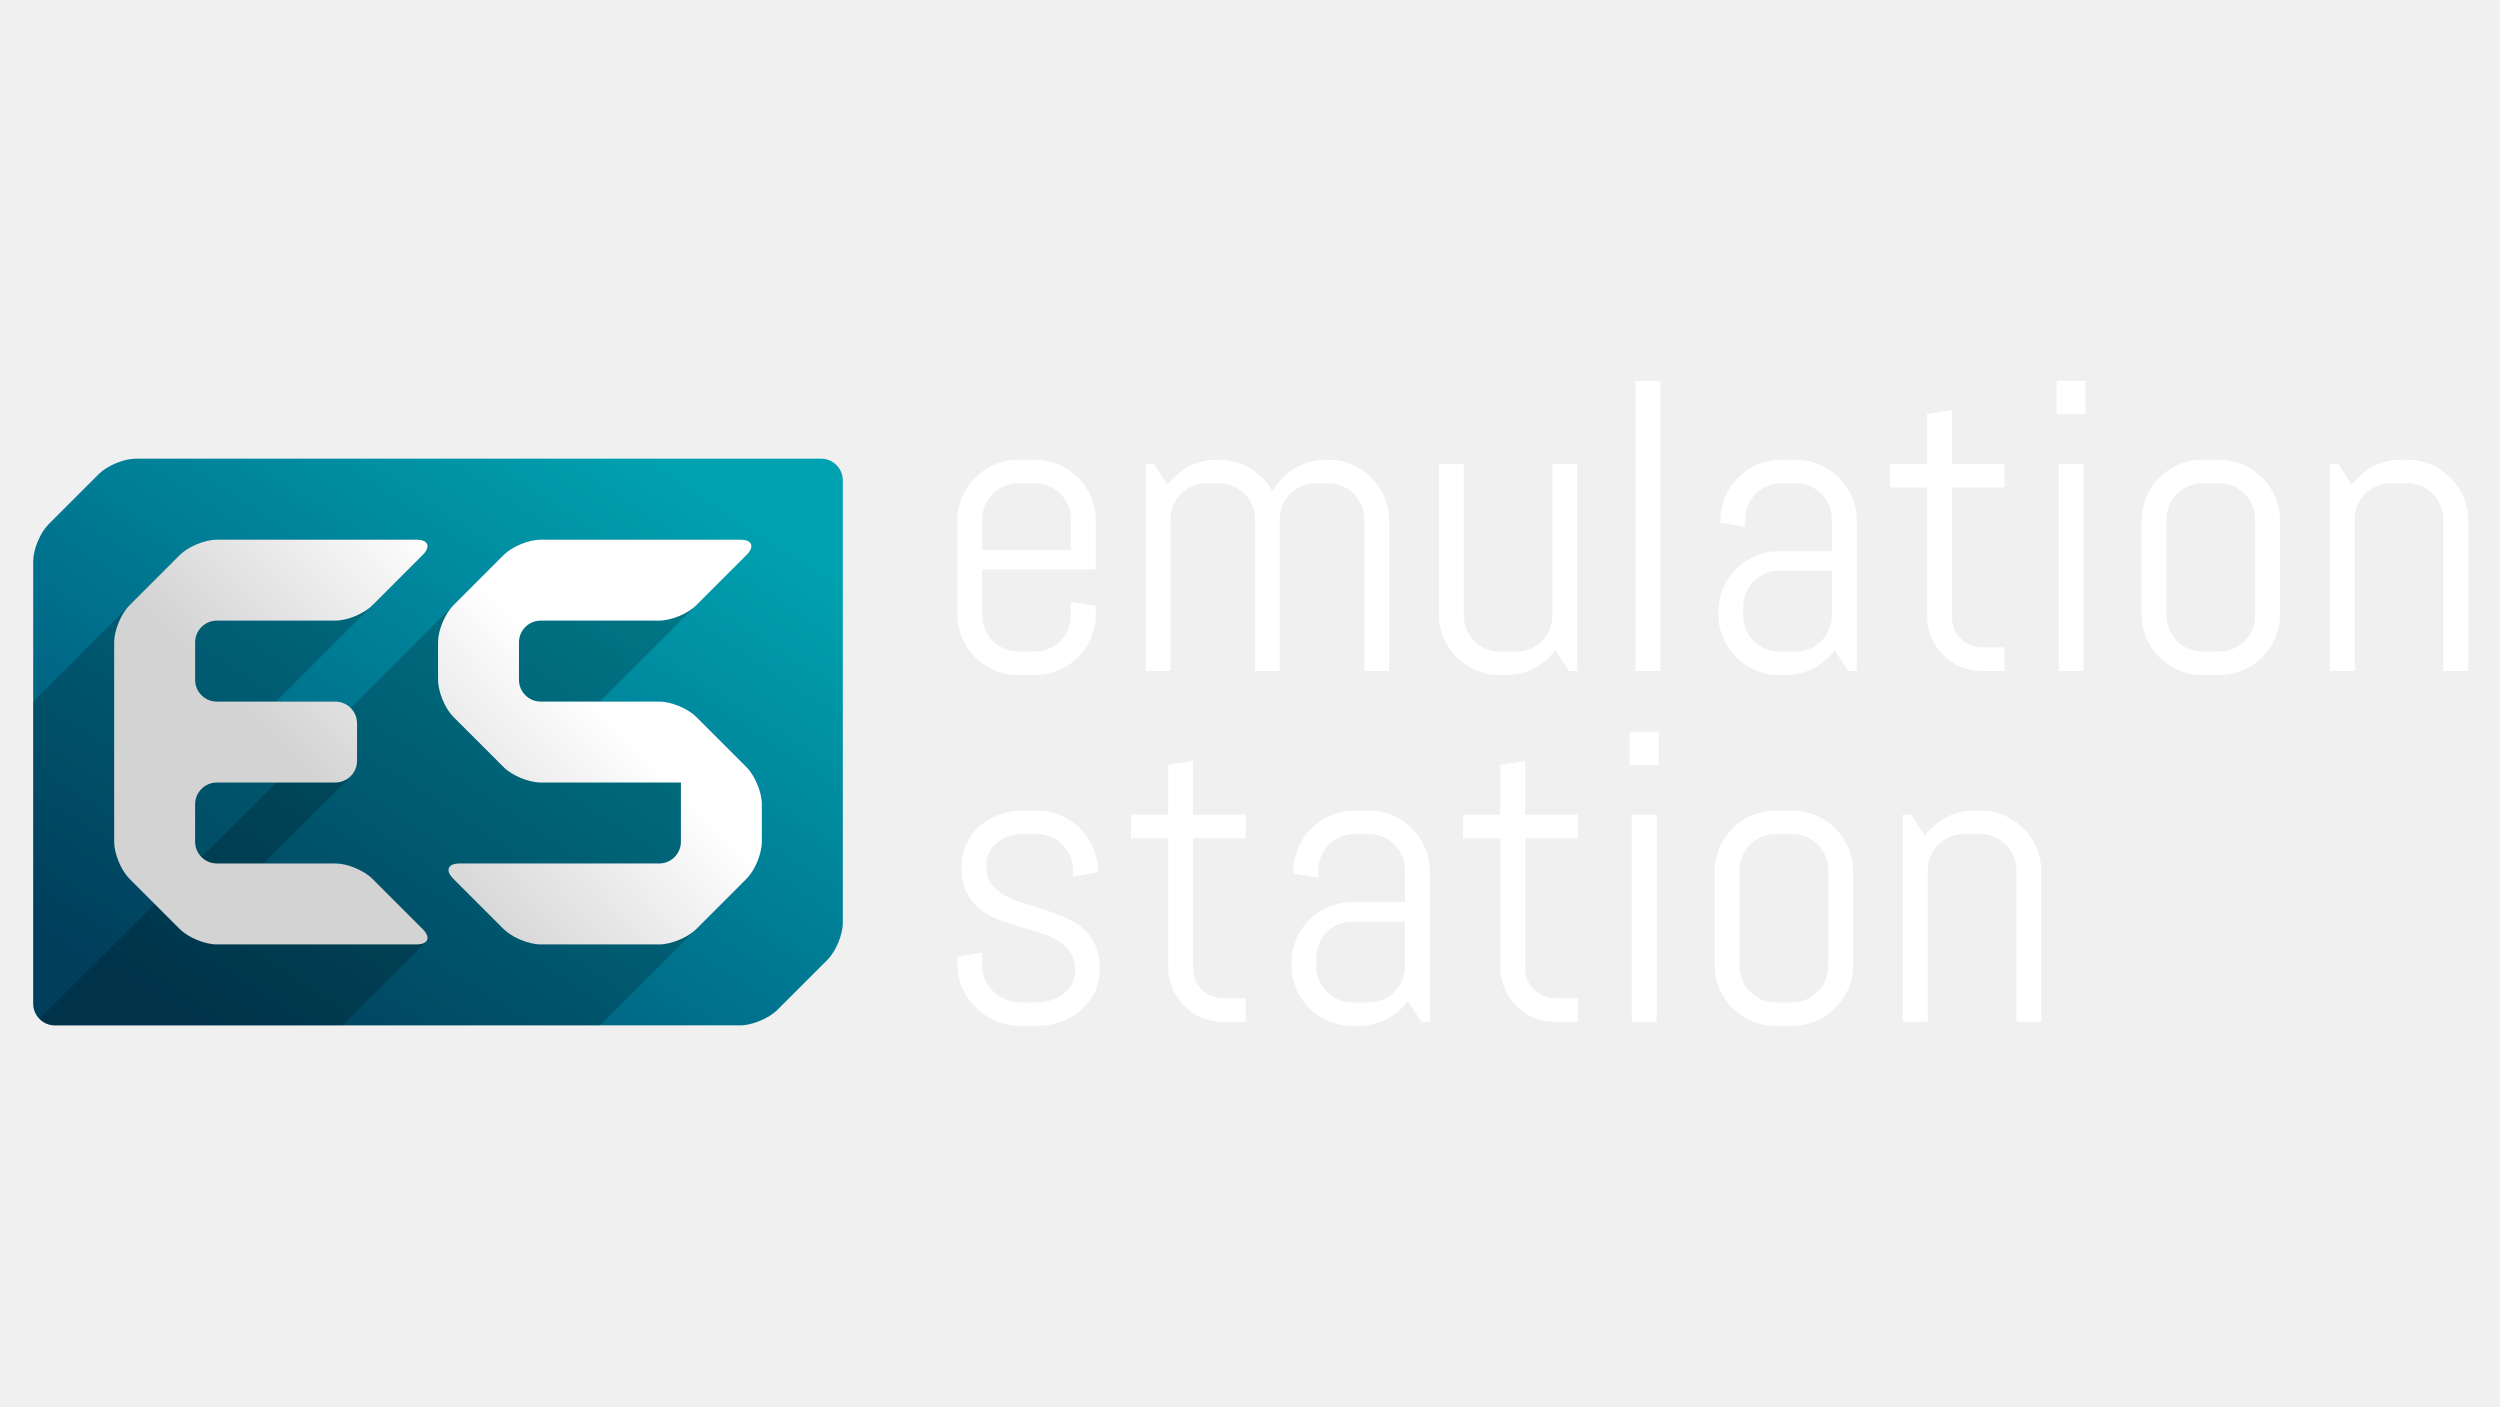
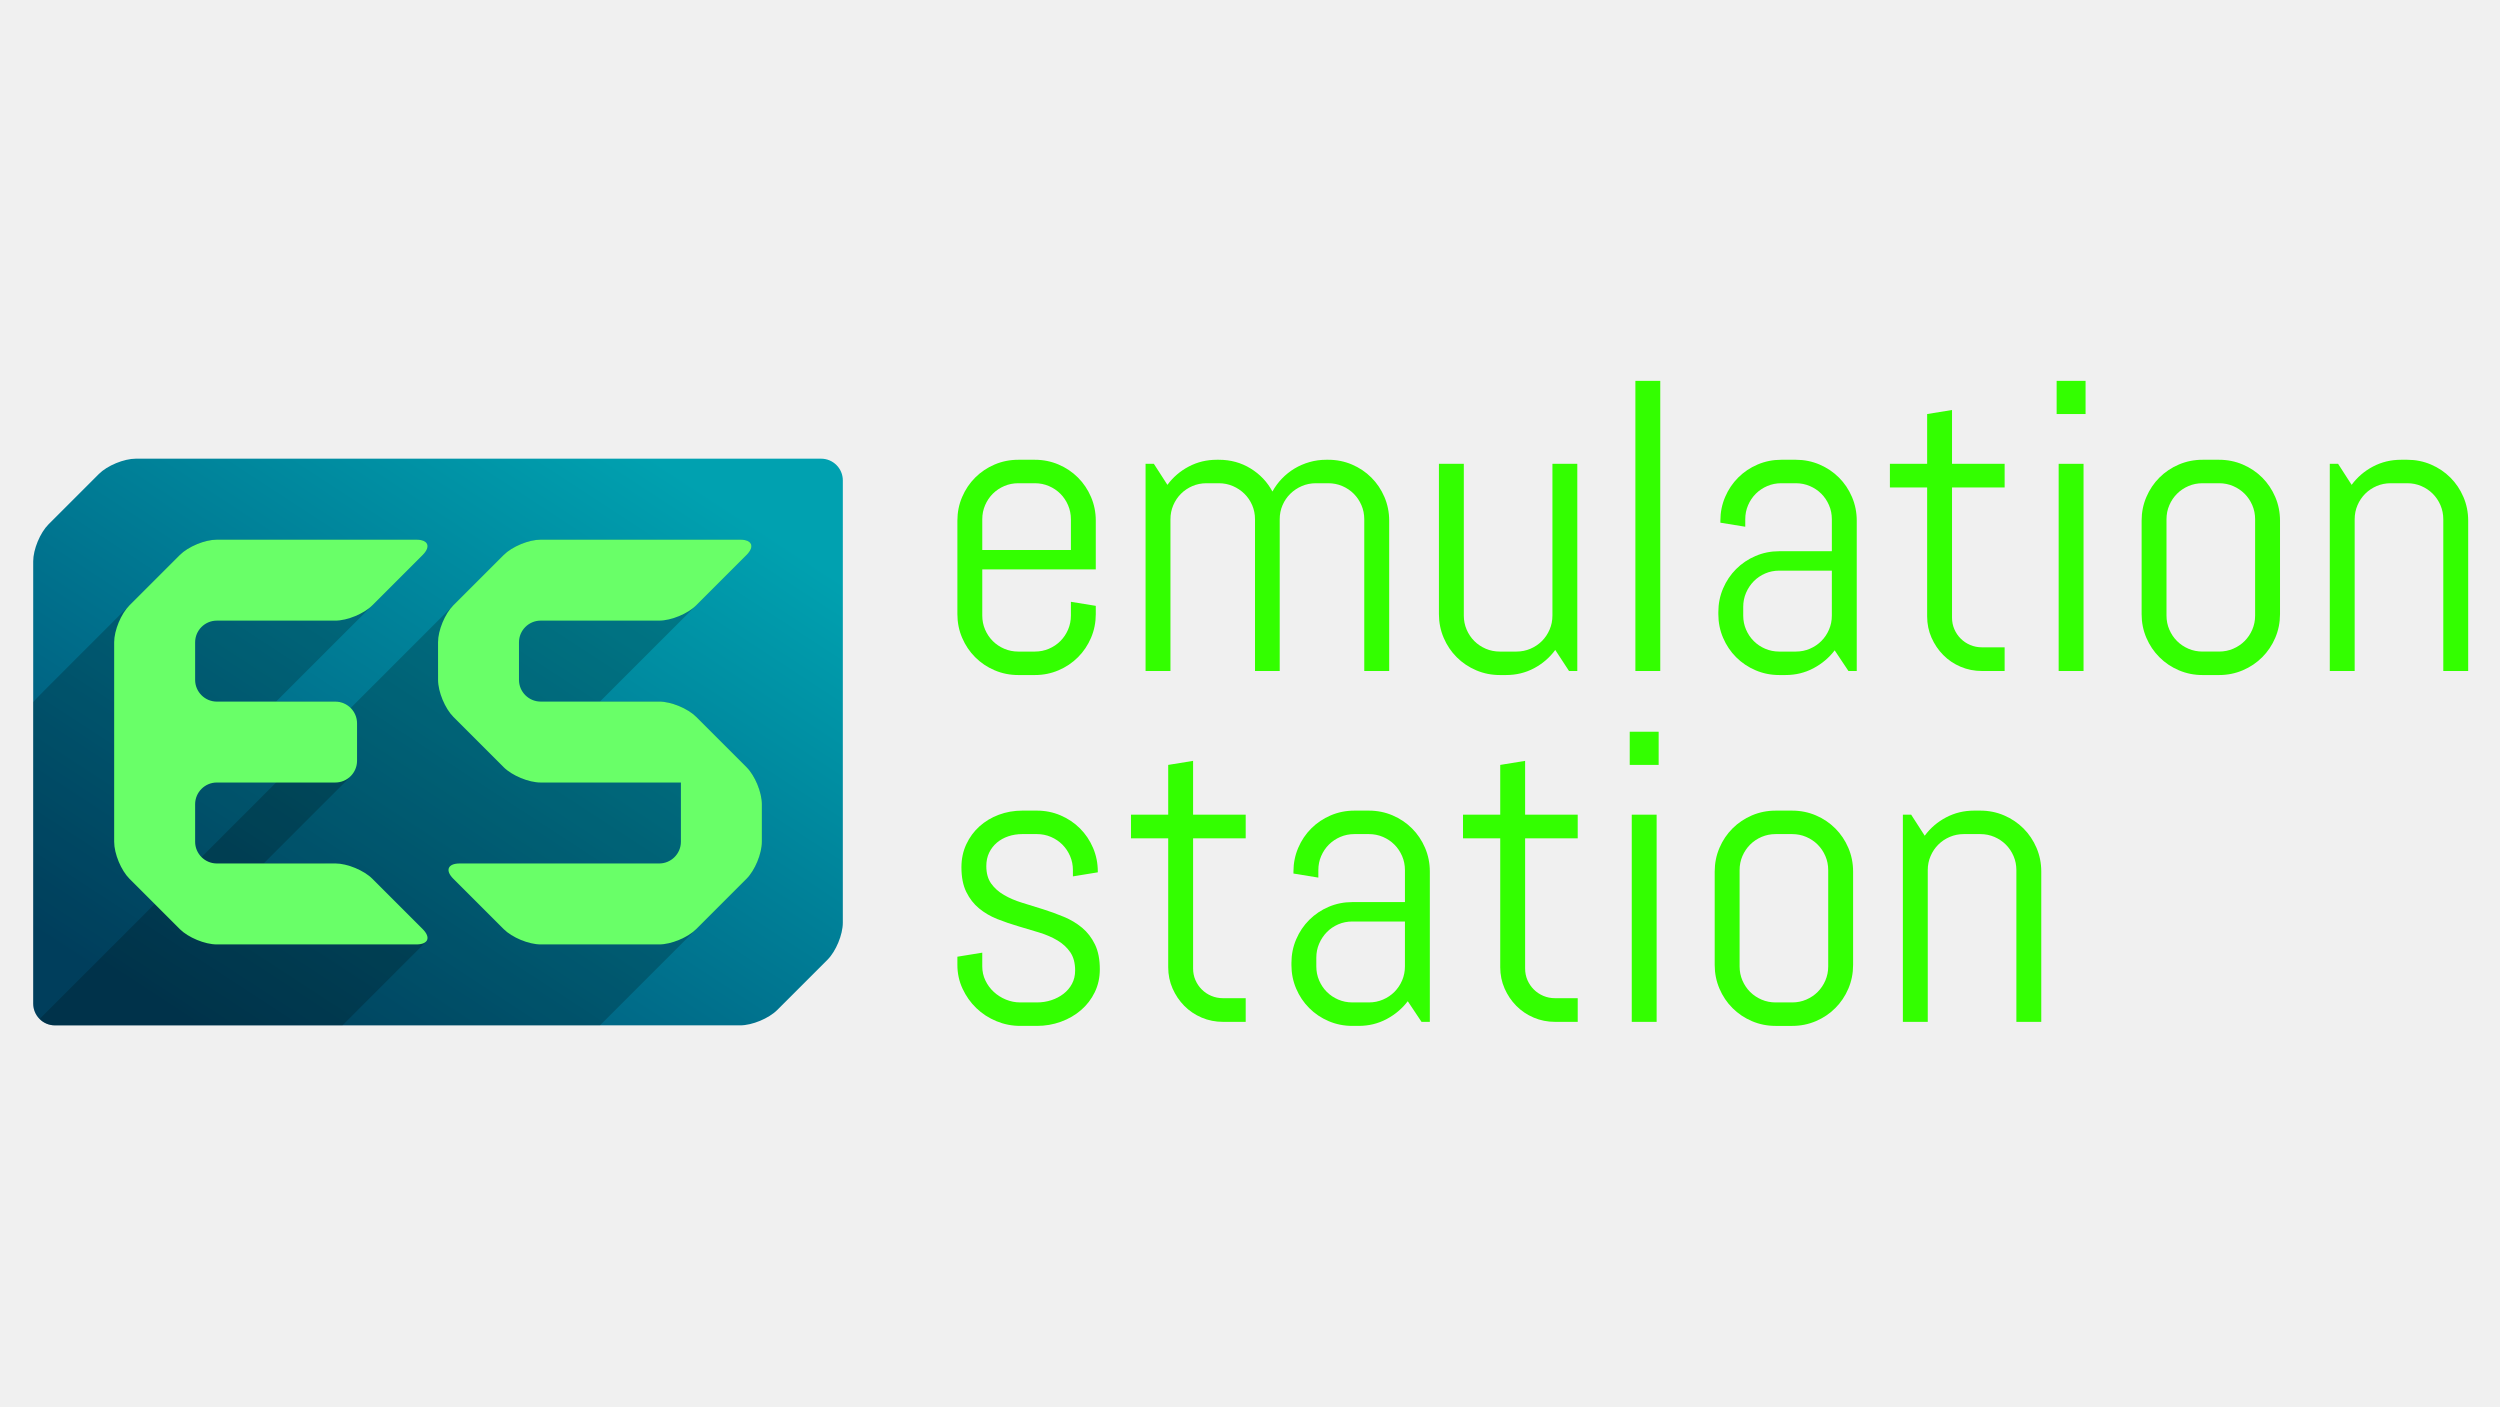
- <svg xmlns="http://www.w3.org/2000/svg" version="1.1" x="0px" y="0px" width="1280px" height="720px" viewBox="0 0 1280 720" enable-background="new 0 0 1280 720" xml:space="preserve">
+ <svg xmlns="http://www.w3.org/2000/svg" version="1.1" id="Layer_1" x="0px" y="0px" width="1280px" height="720px" viewBox="0 0 1280 720" enable-background="new 0 0 1280 720" xml:space="preserve">
  <g id="Layer_2">
</g>
  <g id="Ebene_1">
    <path fill="#C90012" d="M431.529,442.097L431.529,442.097L431.529,442.097z" />
    <path fill="#C90012" d="M431.529,359.216L431.529,359.216L431.529,359.216z" />
    <path fill="#C90012" d="M431.529,276.306L431.529,276.306L431.529,276.306z" />
    <path fill="#C90012" d="M431.529,317.753L431.529,317.753L431.529,317.753z" />
    <path fill="#C90012" d="M431.529,483.544L431.529,483.544L431.529,483.544z" />
    <path fill="#C90012" d="M431.529,400.642L431.529,400.642L431.529,400.642z" />
    <path fill="#C90012" d="M431.529,234.842L431.529,234.842L431.529,234.842z" />
-     <linearGradient id="SVGID_1_" gradientUnits="userSpaceOnUse" x1="118.312" y1="542.322" x2="323.802" y2="227.338">
+     <linearGradient id="SVGID_1_" gradientUnits="userSpaceOnUse" x1="168.314" y1="38.677" x2="373.803" y2="353.661" gradientTransform="matrix(1 0 0 -1 -50 581)">
      <stop offset="0" style="stop-color:#004E73" />
      <stop offset="1" style="stop-color:#00A1B0" />
    </linearGradient>
-     <path fill="url(#SVGID_1_)" d="M431.529,245.951c0-6.11-4.999-11.108-11.105-11.108H69.563c-6.112,0-14.644,3.534-18.963,7.855   l-25.745,25.745C20.533,272.764,17,281.296,17,287.406v226.468c0,6.111,4.999,11.109,11.106,11.109h350.86   c6.107,0,14.644-3.535,18.963-7.854l25.741-25.736c4.32-4.316,7.854-12.853,7.854-18.965L431.529,245.951z" />
-     <path opacity="0.2" enable-background="new    " d="M382.22,392.789l-25.729-25.729c-4.319-4.318-12.854-7.854-18.963-7.853H318.28   c-6.112,0.001-11.11,0.001-11.11,0.001s3.532-3.534,7.854-7.855l67.196-67.193c4.32-4.321,2.854-7.855-3.253-7.855H276.832   c-6.111,0-14.643,3.534-18.963,7.855L25.142,516.86c-1.825,1.821-3.517,3.514-4.871,4.866c2.012,2.011,4.786,3.259,7.836,3.259   c0.005,0,0.01,0,0.016,0h99.953h167.988c6.111,0,11.122-0.013,11.133-0.023c0.015-0.016,3.559-3.562,7.88-7.88l67.144-67.132   c4.32-4.316,7.854-12.853,7.854-18.963v-19.235C390.073,405.64,386.54,397.104,382.22,392.789z" />
-     <linearGradient id="SVGID_2_" gradientUnits="userSpaceOnUse" x1="144.813" y1="540.373" x2="399.8" y2="288.386">
-       <stop offset="0.308" style="stop-color:#D3D3D3" />
-       <stop offset="0.675" style="stop-color:#FFFFFF" />
-     </linearGradient>
-     <path fill="url(#SVGID_2_)" d="M276.824,400.649c-6.108,0-14.643-3.536-18.96-7.857l-25.71-25.718   c-4.321-4.321-7.857-12.855-7.865-18.966l-0.012-19.246c-0.008-6.11,3.525-14.643,7.846-18.964l25.741-25.737   c4.321-4.321,12.852-7.855,18.963-7.855h102.14c6.107,0,7.573,3.534,3.253,7.855l-25.741,25.737   c-4.32,4.321-12.852,7.855-18.963,7.855h-60.688c-6.112,0-11.11,4.998-11.11,11.108v19.246c0,6.11,4.998,11.108,11.106,11.106   l60.702-0.007c6.107-0.002,14.644,3.533,18.963,7.853l25.729,25.729c4.32,4.314,7.854,12.851,7.854,18.963v19.235   c0,6.109-3.532,14.646-7.854,18.963l-25.74,25.74c-4.321,4.316-12.853,7.854-18.964,7.854h-60.688   c-6.112,0-14.643-3.536-18.963-7.854l-25.741-25.74c-4.32-4.316-2.858-7.854,3.253-7.854h102.14c6.112,0,11.11-4.998,11.11-11.108   V411.75c0-6.112,0-11.11,0.003-11.11c0.004,0-4.994,0-11.103,0L276.824,400.649z" />
+     <path fill="url(#SVGID_1_)" d="M431.529,245.951c0-6.11-4.999-11.108-11.105-11.108H69.563c-6.112,0-14.644,3.534-18.963,7.855   l-25.745,25.745C20.533,272.764,17,281.296,17,287.406v226.468c0,6.111,4.999,11.109,11.106,11.109h350.86   c6.107,0,14.645-3.535,18.963-7.854l25.741-25.736c4.32-4.315,7.854-12.853,7.854-18.965L431.529,245.951z" />
+     <path opacity="0.2" enable-background="new    " d="M382.22,392.789l-25.729-25.729c-4.319-4.318-12.854-7.854-18.963-7.854H318.28   c-6.112,0.001-11.11,0.001-11.11,0.001s3.532-3.534,7.854-7.855l67.195-67.193c4.32-4.321,2.854-7.855-3.253-7.855H276.832   c-6.111,0-14.643,3.534-18.963,7.855L25.142,516.86c-1.825,1.82-3.517,3.514-4.871,4.865c2.012,2.012,4.786,3.26,7.836,3.26   c0.005,0,0.01,0,0.016,0h99.953h167.988c6.111,0,11.122-0.014,11.133-0.023c0.015-0.016,3.559-3.562,7.88-7.88l67.144-67.132   c4.32-4.316,7.854-12.854,7.854-18.963v-19.235C390.073,405.64,386.54,397.104,382.22,392.789z" />
+     <path fill="#69FF68" d="M276.824,400.649c-6.108,0-14.643-3.536-18.96-7.857l-25.71-25.718c-4.321-4.321-7.857-12.855-7.865-18.966   l-0.012-19.246c-0.008-6.11,3.525-14.643,7.846-18.964l25.741-25.737c4.321-4.321,12.852-7.855,18.963-7.855h102.14   c6.107,0,7.573,3.534,3.253,7.855l-25.74,25.737c-4.32,4.321-12.853,7.855-18.964,7.855h-60.688c-6.112,0-11.11,4.998-11.11,11.108   v19.246c0,6.11,4.998,11.108,11.106,11.106l60.702-0.007c6.106-0.002,14.644,3.533,18.963,7.853l25.729,25.729   c4.32,4.313,7.854,12.851,7.854,18.963v19.235c0,6.108-3.532,14.646-7.854,18.963l-25.739,25.74   c-4.321,4.315-12.854,7.854-18.965,7.854h-60.688c-6.112,0-14.643-3.536-18.963-7.854l-25.741-25.74   c-4.32-4.316-2.858-7.854,3.253-7.854h102.14c6.112,0,11.11-4.998,11.11-11.107V411.75c0-6.112,0-11.11,0.003-11.11   c0.004,0-4.994,0-11.103,0L276.824,400.649z" />
    <g opacity="0.2">
-       <path d="M17.008,370.877c0-6.109,0-11.238,0-11.393c0-0.155,3.532-3.818,7.854-8.138l67.185-67.186    c4.321-4.321,12.855-7.855,18.963-7.855h102.15c6.108,0,7.574,3.534,3.253,7.855l-67.197,67.182    c-4.32,4.321-7.853,7.855-7.853,7.855s4.998,0.002,11.11,0.006l19.228,0.007c6.108,0.004,10.75,4.993,10.318,11.086l-1.114,15.593    c-0.433,6.092-1.707,11.997-2.833,13.122c-1.125,1.125-5.576,5.58-9.896,9.896l-25.201,25.201    c-4.32,4.315-7.885,7.885-7.922,7.918c-0.034,0.034,4.933,0.064,11.041,0.062h17.979c6.108-0.004,14.784,3.379,19.281,7.519    l26.836,24.694c4.497,4.137,8.181,7.623,8.058,7.75c-0.126,0.126-3.766,3.762-8.087,8.083l-34.827,34.85l-147.212,0.002    c-6.107,0-11.105-4.998-11.105-11.11L17.008,370.877z" />
+       <path d="M17.008,370.877c0-6.109,0-11.238,0-11.393c0-0.155,3.532-3.818,7.854-8.138l67.185-67.186    c4.321-4.321,12.855-7.855,18.963-7.855h102.15c6.108,0,7.574,3.534,3.253,7.855l-67.197,67.182    c-4.32,4.321-7.853,7.855-7.853,7.855s4.998,0.002,11.11,0.006l19.228,0.007c6.108,0.004,10.75,4.993,10.318,11.086l-1.114,15.593    c-0.433,6.092-1.707,11.997-2.833,13.122c-1.125,1.125-5.576,5.58-9.896,9.896l-25.201,25.201    c-4.32,4.314-7.885,7.885-7.922,7.918c-0.034,0.033,4.933,0.063,11.041,0.062h17.979c6.108-0.004,14.784,3.379,19.281,7.52    l26.836,24.693c4.497,4.138,8.181,7.623,8.058,7.75c-0.126,0.126-3.766,3.763-8.087,8.083l-34.827,34.851l-147.212,0.002    c-6.107,0-11.105-4.998-11.105-11.11L17.008,370.877z" />
    </g>
-     <linearGradient id="SVGID_3_" gradientUnits="userSpaceOnUse" x1="71.27" y1="465.954" x2="326.257" y2="213.967">
-       <stop offset="0.308" style="stop-color:#D3D3D3" />
-       <stop offset="0.675" style="stop-color:#FFFFFF" />
-     </linearGradient>
-     <path fill="url(#SVGID_3_)" d="M111.01,442.097c-6.107,0-11.104-4.998-11.104-11.108v-19.235c0-6.112,4.998-11.11,11.104-11.11   h60.69c6.108,0,11.106-4.998,11.106-11.108V370.33c0-6.112-4.998-11.11-11.106-11.11h-60.69c-6.107,0-11.104-4.998-11.104-11.108   v-19.246c0-6.11,4.998-11.108,11.104-11.108h60.69c6.108,0,14.643-3.534,18.964-7.854l25.749-25.741   c4.321-4.319,2.855-7.853-3.253-7.853H111.01c-6.107,0-14.643,3.534-18.963,7.855L66.31,309.9   c-4.32,4.321-7.857,12.854-7.857,18.964v102.125c0,6.11,3.537,14.646,7.857,18.963l25.737,25.74   c4.321,4.316,12.855,7.854,18.963,7.854h102.143c6.112,0,7.574-3.536,3.253-7.855l-25.741-25.744   c-4.32-4.321-12.854-7.857-18.964-7.857L111.01,442.097z" />
+     <path fill="#69FF68" d="M111.01,442.097c-6.107,0-11.104-4.998-11.104-11.107v-19.235c0-6.112,4.998-11.11,11.104-11.11h60.69   c6.108,0,11.106-4.997,11.106-11.107V370.33c0-6.112-4.998-11.11-11.106-11.11h-60.69c-6.107,0-11.104-4.998-11.104-11.108v-19.246   c0-6.11,4.998-11.108,11.104-11.108h60.69c6.108,0,14.643-3.534,18.964-7.854l25.749-25.741c4.321-4.319,2.855-7.853-3.253-7.853   H111.01c-6.107,0-14.643,3.534-18.963,7.855L66.31,309.9c-4.32,4.321-7.857,12.854-7.857,18.964v102.125   c0,6.109,3.537,14.646,7.857,18.963l25.737,25.74c4.321,4.315,12.855,7.854,18.963,7.854h102.143c6.112,0,7.574-3.536,3.253-7.854   l-25.741-25.744c-4.32-4.321-12.854-7.857-18.964-7.857L111.01,442.097z" />
    <g>
-       <path fill="#FFFFFF" d="M558.605,326.562c-1.623,3.8-3.851,7.115-6.683,9.943c-2.832,2.836-6.146,5.06-9.947,6.682    c-3.796,1.623-7.838,2.434-12.116,2.434h-8.496c-4.283,0-8.324-0.812-12.121-2.434c-3.8-1.623-7.115-3.846-9.942-6.682    c-2.836-2.828-5.063-6.143-6.683-9.943c-1.626-3.796-2.435-7.838-2.435-12.121v-47.858c0-4.282,0.809-8.324,2.435-12.12    c1.619-3.801,3.847-7.115,6.683-9.947c2.827-2.833,6.144-5.056,9.942-6.682c3.796-1.619,7.838-2.434,12.121-2.434h8.496    c4.278,0,8.319,0.815,12.116,2.434c3.8,1.626,7.115,3.85,9.947,6.682s5.06,6.146,6.683,9.947c1.623,3.796,2.434,7.838,2.434,12.12    v24.964h-58.114v23.618c0,2.556,0.481,4.956,1.45,7.202c0.965,2.243,2.277,4.195,3.936,5.852c1.66,1.657,3.608,2.97,5.854,3.938    c2.243,0.964,4.643,1.447,7.199,1.447h8.495c2.554,0,4.953-0.482,7.199-1.447c2.243-0.968,4.195-2.281,5.853-3.938    c1.657-1.657,2.971-3.609,3.938-5.852c0.964-2.246,1.451-4.646,1.451-7.202v-7.042l12.739,2.07v4.248    C561.038,318.724,560.229,322.765,558.605,326.562z M548.299,265.855c0-2.553-0.486-4.952-1.451-7.199    c-0.968-2.243-2.28-4.194-3.938-5.852c-1.656-1.658-3.608-2.97-5.852-3.938c-2.248-0.964-4.646-1.45-7.199-1.45h-8.496    c-2.557,0-4.956,0.486-7.199,1.45c-2.246,0.969-4.194,2.281-5.855,3.938c-1.656,1.657-2.97,3.609-3.934,5.852    c-0.969,2.247-1.451,4.646-1.451,7.199V281.6h45.375V265.855L548.299,265.855z" />
-       <path fill="#FFFFFF" d="M698.506,343.55v-77.695c0-2.553-0.482-4.952-1.45-7.199c-0.969-2.243-2.276-4.194-3.938-5.853    c-1.652-1.657-3.608-2.97-5.853-3.938c-2.246-0.964-4.646-1.45-7.198-1.45h-6.317c-2.558,0-4.956,0.486-7.202,1.45    c-2.243,0.969-4.21,2.281-5.901,3.938c-1.695,1.657-3.023,3.609-3.991,5.853c-0.966,2.247-1.445,4.646-1.445,7.199v77.695h-12.644    v-77.695c0-2.553-0.481-4.952-1.449-7.199c-0.969-2.243-2.296-4.194-3.987-5.853c-1.69-1.657-3.658-2.97-5.905-3.938    c-2.242-0.964-4.643-1.45-7.199-1.45h-6.317c-2.558,0-4.956,0.486-7.198,1.45c-2.247,0.969-4.195,2.281-5.854,3.938    c-1.657,1.657-2.97,3.609-3.936,5.853c-0.968,2.247-1.45,4.646-1.45,7.199v77.695h-12.74V237.474h4.244l6.942,10.773    c2.899-3.938,6.54-7.061,10.931-9.376c4.382-2.312,9.166-3.471,14.344-3.471h1.037c6.009,0,11.428,1.485,16.266,4.455    c4.833,2.97,8.563,6.908,11.188,11.811c1.312-2.419,2.936-4.627,4.868-6.629c1.934-2.005,4.075-3.712,6.423-5.128    c2.35-1.416,4.905-2.522,7.668-3.318c2.761-0.792,5.627-1.19,8.597-1.19h1.037c4.278,0,8.319,0.815,12.12,2.434    c3.797,1.626,7.114,3.85,9.946,6.682c2.828,2.832,5.057,6.146,6.684,9.947c1.618,3.796,2.435,7.838,2.435,12.12v76.968h-12.747    v-0.002H698.506z" />
-       <path fill="#FFFFFF" d="M803.343,343.55l-7.046-10.773c-2.9,3.938-6.525,7.061-10.878,9.376    c-4.348,2.312-9.115,3.467-14.294,3.467h-3.211c-4.286,0-8.323-0.812-12.12-2.434c-3.801-1.623-7.114-3.846-9.946-6.682    c-2.832-2.828-5.061-6.143-6.684-9.943c-1.622-3.796-2.434-7.838-2.434-12.121v-76.966h12.743v77.691    c0,2.556,0.481,4.956,1.446,7.202c0.969,2.243,2.28,4.195,3.938,5.852c1.657,1.657,3.609,2.97,5.853,3.938    c2.242,0.964,4.646,1.447,7.203,1.447h8.496c2.549,0,4.952-0.482,7.193-1.447c2.243-0.968,4.198-2.281,5.854-3.938    c1.657-1.657,2.971-3.609,3.936-5.852c0.969-2.246,1.454-4.646,1.454-7.202v-77.691h12.736V343.55H803.343z" />
-       <path fill="#FFFFFF" d="M837.319,343.55V195h12.739v148.55H837.319z" />
-       <path fill="#FFFFFF" d="M946.404,343.55l-7.047-10.567c-2.899,3.8-6.524,6.854-10.881,9.17c-4.348,2.312-9.115,3.467-14.289,3.467    h-3.216c-4.282,0-8.319-0.812-12.116-2.434c-3.805-1.623-7.118-3.846-9.946-6.682c-2.836-2.828-5.063-6.143-6.683-9.943    c-1.627-3.796-2.436-7.838-2.436-12.121v-1.037c0-4.279,0.809-8.32,2.436-12.121c1.618-3.796,3.847-7.111,6.683-9.943    c2.828-2.832,6.144-5.06,9.946-6.682c3.797-1.623,7.834-2.434,12.116-2.434h26.937v-16.368c0-2.553-0.481-4.952-1.45-7.199    c-0.969-2.243-2.276-4.194-3.938-5.852c-1.652-1.657-3.608-2.97-5.853-3.938c-2.246-0.964-4.646-1.45-7.198-1.45h-7.459    c-2.558,0-4.956,0.486-7.197,1.45c-2.248,0.969-4.195,2.281-5.856,3.938c-1.652,1.657-2.97,3.609-3.935,5.852    c-0.969,2.247-1.45,4.646-1.45,7.199v3.835l-12.74-2.075v-1.033c0-4.282,0.812-8.324,2.436-12.12    c1.622-3.801,3.851-7.115,6.683-9.947c2.828-2.833,6.146-5.056,9.942-6.682c3.796-1.619,7.839-2.434,12.12-2.434h7.459    c4.278,0,8.319,0.815,12.117,2.434c3.8,1.626,7.113,3.85,9.949,6.682c2.828,2.832,5.057,6.146,6.68,9.947    c1.622,3.796,2.434,7.838,2.434,12.12v76.968H946.404L946.404,343.55z M937.907,292.167h-26.937c-2.558,0-4.956,0.486-7.199,1.451    c-2.245,0.968-4.193,2.296-5.852,3.988c-1.661,1.695-2.971,3.663-3.938,5.905c-0.97,2.247-1.451,4.646-1.451,7.203v4.451    c0,2.556,0.481,4.956,1.451,7.202c0.968,2.243,2.275,4.195,3.938,5.852c1.656,1.657,3.604,2.97,5.852,3.938    c2.243,0.964,4.644,1.447,7.199,1.447h8.496c2.553,0,4.952-0.482,7.198-1.447c2.242-0.968,4.198-2.281,5.853-3.938    c1.661-1.657,2.971-3.609,3.938-5.852c0.969-2.246,1.45-4.646,1.45-7.202L937.907,292.167L937.907,292.167z" />
-       <path fill="#FFFFFF" d="M1014.771,343.55c-3.864,0-7.509-0.724-10.931-2.174c-3.418-1.451-6.389-3.456-8.909-6.009    c-2.52-2.557-4.523-5.526-6.009-8.91c-1.485-3.383-2.225-7.007-2.225-10.876V249.59h-19.063v-12.116h19.063v-25.485l12.739-2.07    v27.555h26.937v12.116h-26.937v66.611c0,2.143,0.398,4.129,1.194,5.955c0.788,1.833,1.879,3.437,3.261,4.818    c1.383,1.381,3.004,2.472,4.868,3.264c1.866,0.792,3.864,1.189,6.009,1.189h11.604v12.121L1014.771,343.55L1014.771,343.55z" />
-       <path fill="#FFFFFF" d="M1052.996,211.989V195h14.814v16.989H1052.996z M1054.033,343.55V237.474h12.74V343.55H1054.033z" />
-       <path fill="#FFFFFF" d="M1164.93,326.562c-1.623,3.8-3.852,7.115-6.679,9.943c-2.837,2.836-6.149,5.06-9.95,6.682    c-3.797,1.623-7.838,2.434-12.116,2.434h-8.496c-4.282,0-8.319-0.812-12.116-2.434c-3.805-1.623-7.119-3.846-9.946-6.682    c-2.837-2.828-5.062-6.143-6.683-9.943c-1.627-3.796-2.436-7.838-2.436-12.121v-47.858c0-4.282,0.809-8.324,2.436-12.12    c1.619-3.801,3.846-7.115,6.683-9.947c2.827-2.833,6.144-5.056,9.946-6.682c3.797-1.619,7.834-2.434,12.116-2.434h8.496    c4.278,0,8.319,0.815,12.116,2.434c3.801,1.626,7.114,3.85,9.95,6.682c2.827,2.832,5.056,6.146,6.679,9.947    c1.622,3.796,2.435,7.838,2.435,12.12v47.858C1167.363,318.724,1166.552,322.765,1164.93,326.562z M1154.622,265.855    c0-2.553-0.481-4.952-1.449-7.199c-0.97-2.243-2.276-4.194-3.938-5.852c-1.653-1.657-3.608-2.97-5.853-3.938    c-2.246-0.964-4.646-1.45-7.199-1.45h-8.496c-2.557,0-4.955,0.486-7.197,1.45c-2.247,0.969-4.194,2.281-5.853,3.938    c-1.661,1.657-2.971,3.609-3.938,5.852c-0.97,2.247-1.45,4.646-1.45,7.199v49.309c0,2.556,0.48,4.956,1.45,7.202    c0.968,2.243,2.276,4.195,3.938,5.852c1.656,1.657,3.604,2.97,5.853,3.938c2.242,0.964,4.643,1.447,7.197,1.447h8.496    c2.554,0,4.953-0.482,7.199-1.447c2.243-0.968,4.197-2.281,5.853-3.938c1.661-1.657,2.97-3.609,3.938-5.852    c0.968-2.246,1.449-4.646,1.449-7.202V265.855z" />
-       <path fill="#FFFFFF" d="M1250.964,343.55v-77.695c0-2.553-0.485-4.952-1.451-7.199c-0.969-2.243-2.28-4.194-3.935-5.853    c-1.661-1.657-3.612-2.97-5.855-3.938c-2.242-0.964-4.646-1.45-7.197-1.45h-8.492c-2.558,0-4.96,0.486-7.203,1.45    c-2.241,0.969-4.193,2.281-5.854,3.938c-1.652,1.657-2.97,3.609-3.935,5.853c-0.969,2.247-1.45,4.646-1.45,7.199v77.695h-12.74    V237.474h4.248l6.938,10.773c2.9-3.938,6.541-7.061,10.931-9.376c4.382-2.312,9.166-3.471,14.349-3.471h3.211    c4.281,0,8.319,0.815,12.12,2.434c3.797,1.626,7.11,3.85,9.942,6.682s5.061,6.146,6.683,9.947    c1.623,3.796,2.436,7.838,2.436,12.12v76.968L1250.964,343.55L1250.964,343.55z" />
-       <path fill="#FFFFFF" d="M563.109,496.258c0,4.278-0.865,8.198-2.588,11.757c-1.729,3.562-4.075,6.613-7.045,9.17    c-2.971,2.559-6.406,4.539-10.308,5.955c-3.903,1.416-7.995,2.12-12.276,2.12H522.4c-4.283,0-8.377-0.812-12.277-2.434    c-3.903-1.623-7.32-3.843-10.257-6.684c-2.937-2.823-5.28-6.14-7.042-9.942c-1.76-3.797-2.641-7.838-2.641-12.116v-4.248    l12.739-2.074v7.042c0,2.558,0.531,4.961,1.604,7.202c1.07,2.243,2.503,4.194,4.301,5.854c1.795,1.653,3.866,2.971,6.217,3.936    c2.346,0.965,4.799,1.447,7.354,1.447h8.491c2.558,0,5.006-0.376,7.355-1.135c2.347-0.766,4.438-1.853,6.27-3.269    c1.829-1.416,3.28-3.123,4.352-5.129c1.068-1.997,1.604-4.277,1.604-6.835c0-3.797-0.826-6.903-2.487-9.323    c-1.657-2.419-3.851-4.438-6.575-6.062c-2.729-1.623-5.836-2.964-9.322-4.034c-3.49-1.071-7.064-2.145-10.725-3.215    c-3.663-1.071-7.236-2.296-10.725-3.674c-3.485-1.388-6.594-3.2-9.322-5.442c-2.729-2.242-4.918-5.06-6.575-8.442    c-1.661-3.384-2.487-7.593-2.487-12.638c0-4.278,0.826-8.196,2.487-11.757c1.657-3.561,3.899-6.613,6.731-9.17    s6.127-4.539,9.894-5.955c3.763-1.416,7.785-2.128,12.067-2.128h7.459c4.282,0,8.323,0.819,12.12,2.435    c3.796,1.631,7.115,3.852,9.947,6.683c2.827,2.834,5.056,6.146,6.683,9.951c1.618,3.797,2.434,7.838,2.434,12.116v0.413    l-12.744,2.074v-3.215c0-2.55-0.48-4.953-1.45-7.195c-0.97-2.241-2.276-4.193-3.935-5.854c-1.657-1.653-3.608-2.972-5.854-3.937    c-2.243-0.964-4.644-1.453-7.198-1.453h-7.459c-2.554,0-4.957,0.384-7.199,1.142c-2.243,0.766-4.195,1.853-5.853,3.261    c-1.657,1.424-2.971,3.13-3.938,5.128c-0.97,2.006-1.451,4.287-1.451,6.844c0,3.658,0.831,6.646,2.488,8.955    c1.657,2.319,3.85,4.271,6.579,5.855c2.725,1.592,5.833,2.916,9.322,3.985c3.486,1.072,7.042,2.175,10.67,3.314    c3.625,1.141,7.181,2.436,10.67,3.889c3.486,1.446,6.595,3.314,9.323,5.588c2.729,2.28,4.922,5.129,6.579,8.552    C562.282,486.989,563.109,491.214,563.109,496.258z" />
-       <path fill="#FFFFFF" d="M626.196,523.194c-3.865,0-7.509-0.729-10.927-2.175c-3.421-1.455-6.392-3.461-8.909-6.01    c-2.521-2.557-4.522-5.524-6.009-8.908c-1.484-3.385-2.229-7.013-2.229-10.877v-65.996h-19.059v-12.116h19.059v-25.479    l12.74-2.072v27.555H637.8v12.117h-26.937v66.613c0,2.145,0.397,4.126,1.193,5.955c0.792,1.829,1.879,3.438,3.262,4.813    c1.381,1.386,3.004,2.473,4.867,3.27c1.868,0.788,3.869,1.188,6.008,1.188h11.604v12.123L626.196,523.194L626.196,523.194z" />
-       <path fill="#FFFFFF" d="M727.821,523.194l-7.042-10.57c-2.899,3.804-6.527,6.856-10.876,9.169    c-4.353,2.313-9.116,3.468-14.3,3.468h-3.207c-4.285,0-8.327-0.812-12.123-2.434c-3.802-1.623-7.114-3.844-9.943-6.685    c-2.836-2.823-5.063-6.139-6.682-9.941c-1.627-3.796-2.436-7.839-2.436-12.116v-1.041c0-4.277,0.809-8.32,2.436-12.116    c1.617-3.797,3.846-7.109,6.682-9.941c2.829-2.832,6.144-5.062,9.943-6.684c3.796-1.622,7.838-2.435,12.123-2.435h26.933v-16.372    c0-2.549-0.485-4.953-1.449-7.195c-0.97-2.241-2.28-4.193-3.936-5.854c-1.661-1.653-3.612-2.972-5.854-3.937    c-2.242-0.964-4.646-1.453-7.199-1.453h-7.459c-2.557,0-4.955,0.489-7.201,1.453c-2.243,0.965-4.194,2.281-5.853,3.937    c-1.657,1.66-2.971,3.612-3.936,5.854c-0.97,2.242-1.45,4.646-1.45,7.195v3.834l-12.744-2.074v-1.032    c0-4.278,0.813-8.319,2.436-12.116c1.623-3.806,3.85-7.117,6.683-9.95c2.832-2.832,6.146-5.052,9.946-6.684    c3.796-1.614,7.838-2.435,12.119-2.435h7.459c4.283,0,8.32,0.818,12.121,2.435c3.797,1.632,7.109,3.852,9.941,6.684    c2.832,2.833,5.061,6.146,6.684,9.95c1.623,3.797,2.435,7.838,2.435,12.116v76.972L727.821,523.194L727.821,523.194z     M719.328,471.81h-26.932c-2.562,0-4.961,0.482-7.202,1.447c-2.247,0.974-4.193,2.296-5.854,3.988    c-1.657,1.699-2.971,3.666-3.936,5.908c-0.969,2.241-1.45,4.646-1.45,7.202v4.446c0,2.559,0.481,4.96,1.45,7.202    c0.965,2.243,2.276,4.194,3.936,5.855c1.661,1.651,3.607,2.97,5.854,3.935c2.241,0.965,4.643,1.447,7.202,1.447h8.491    c2.554,0,4.957-0.482,7.199-1.447c2.241-0.965,4.193-2.28,5.854-3.935c1.652-1.661,2.966-3.612,3.936-5.855    c0.964-2.242,1.449-4.646,1.449-7.202L719.328,471.81L719.328,471.81z" />
-       <path fill="#FFFFFF" d="M796.193,523.194c-3.869,0-7.514-0.729-10.928-2.175c-3.421-1.455-6.392-3.461-8.908-6.01    c-2.526-2.557-4.523-5.524-6.01-8.908c-1.484-3.385-2.229-7.013-2.229-10.877v-65.996h-19.059v-12.116h19.059v-25.479    l12.741-2.072v27.555h26.932v12.117H780.86v66.613c0,2.145,0.395,4.126,1.188,5.955c0.796,1.829,1.883,3.438,3.266,4.813    c1.382,1.386,3.005,2.473,4.867,3.27c1.864,0.788,3.869,1.188,6.01,1.188h11.6v12.123L796.193,523.194L796.193,523.194z" />
-       <path fill="#FFFFFF" d="M834.419,391.632v-16.987h14.813v16.987H834.419z M835.455,523.194V417.113h12.74v106.081H835.455    L835.455,523.194z" />
-       <path fill="#FFFFFF" d="M946.352,506.201c-1.623,3.805-3.851,7.118-6.683,9.941c-2.832,2.841-6.146,5.062-9.942,6.685    c-3.802,1.622-7.839,2.434-12.121,2.434h-8.492c-4.286,0-8.327-0.812-12.124-2.434c-3.796-1.623-7.109-3.844-9.941-6.685    c-2.832-2.823-5.061-6.139-6.684-9.941c-1.623-3.796-2.436-7.839-2.436-12.116v-47.861c0-4.278,0.813-8.319,2.436-12.116    c1.623-3.806,3.852-7.117,6.684-9.95c2.831-2.832,6.146-5.052,9.941-6.684c3.797-1.614,7.838-2.435,12.124-2.435h8.492    c4.282,0,8.319,0.819,12.121,2.435c3.797,1.632,7.11,3.852,9.942,6.684c2.831,2.833,5.06,6.146,6.683,9.95    c1.622,3.797,2.434,7.838,2.434,12.116v47.861C948.783,498.363,947.974,502.405,946.352,506.201z M936.044,445.496    c0-2.549-0.485-4.953-1.45-7.195c-0.968-2.241-2.281-4.193-3.936-5.854c-1.661-1.653-3.611-2.972-5.854-3.937    c-2.241-0.964-4.646-1.453-7.198-1.453h-8.492c-2.558,0-4.96,0.489-7.202,1.453c-2.242,0.965-4.193,2.281-5.854,3.937    c-1.652,1.66-2.97,3.612-3.936,5.854c-0.968,2.242-1.449,4.646-1.449,7.195v49.31c0,2.558,0.481,4.959,1.449,7.201    c0.966,2.243,2.281,4.194,3.936,5.855c1.661,1.651,3.612,2.97,5.854,3.935c2.242,0.966,4.646,1.447,7.202,1.447h8.492    c2.554,0,4.957-0.481,7.198-1.447c2.243-0.965,4.193-2.28,5.854-3.935c1.652-1.661,2.968-3.612,3.936-5.855    c0.965-2.242,1.45-4.646,1.45-7.201V445.496z" />
-       <path fill="#FFFFFF" d="M1032.385,523.194v-77.698c0-2.549-0.481-4.953-1.449-7.195c-0.97-2.241-2.277-4.193-3.938-5.854    c-1.652-1.653-3.608-2.972-5.853-3.937c-2.246-0.964-4.646-1.453-7.198-1.453h-8.496c-2.558,0-4.956,0.489-7.198,1.453    c-2.246,0.965-4.193,2.281-5.853,3.937c-1.661,1.66-2.97,3.612-3.938,5.854c-0.97,2.242-1.451,4.646-1.451,7.195v77.698h-12.739    V417.113h4.243l6.942,10.775c2.9-3.939,6.545-7.063,10.931-9.375c4.387-2.312,9.17-3.477,14.345-3.477h3.215    c4.278,0,8.32,0.818,12.117,2.436c3.8,1.629,7.114,3.851,9.95,6.683c2.827,2.833,5.056,6.146,6.679,9.951    c1.622,3.795,2.435,7.838,2.435,12.114v76.974H1032.385L1032.385,523.194z" />
+       <path fill="#33FF00" d="M558.605,326.562c-1.623,3.8-3.852,7.115-6.684,9.943c-2.832,2.836-6.146,5.06-9.947,6.682    c-3.796,1.623-7.838,2.434-12.115,2.434h-8.496c-4.283,0-8.324-0.812-12.121-2.434c-3.8-1.623-7.115-3.846-9.942-6.682    c-2.836-2.828-5.063-6.143-6.683-9.943c-1.626-3.796-2.436-7.838-2.436-12.121v-47.858c0-4.282,0.81-8.324,2.436-12.12    c1.619-3.801,3.847-7.115,6.683-9.947c2.827-2.833,6.145-5.056,9.942-6.682c3.796-1.619,7.838-2.434,12.121-2.434h8.496    c4.277,0,8.318,0.815,12.115,2.434c3.801,1.626,7.115,3.85,9.947,6.682s5.061,6.146,6.684,9.947    c1.622,3.796,2.434,7.838,2.434,12.12v24.964h-58.114v23.618c0,2.556,0.481,4.956,1.45,7.202c0.965,2.243,2.277,4.195,3.936,5.852    c1.66,1.657,3.608,2.97,5.854,3.938c2.243,0.964,4.643,1.447,7.199,1.447h8.495c2.554,0,4.952-0.482,7.198-1.447    c2.243-0.968,4.195-2.281,5.854-3.938c1.657-1.657,2.971-3.609,3.938-5.852c0.964-2.246,1.451-4.646,1.451-7.202v-7.042    l12.739,2.07v4.248C561.038,318.724,560.229,322.765,558.605,326.562z M548.299,265.855c0-2.553-0.486-4.952-1.451-7.199    c-0.968-2.243-2.279-4.194-3.938-5.852c-1.656-1.658-3.608-2.97-5.853-3.938c-2.247-0.964-4.646-1.45-7.198-1.45h-8.496    c-2.558,0-4.956,0.486-7.199,1.45c-2.246,0.969-4.194,2.281-5.854,3.938c-1.656,1.657-2.971,3.609-3.935,5.852    c-0.969,2.247-1.451,4.646-1.451,7.199V281.6h45.375V265.855L548.299,265.855z" />
+       <path fill="#33FF00" d="M698.506,343.55v-77.695c0-2.553-0.481-4.952-1.45-7.199c-0.969-2.243-2.275-4.194-3.938-5.853    c-1.652-1.657-3.608-2.97-5.854-3.938c-2.246-0.964-4.646-1.45-7.197-1.45h-6.317c-2.558,0-4.956,0.486-7.202,1.45    c-2.243,0.969-4.21,2.281-5.901,3.938c-1.694,1.657-3.022,3.609-3.99,5.853c-0.967,2.247-1.445,4.646-1.445,7.199v77.695h-12.645    v-77.695c0-2.553-0.48-4.952-1.448-7.199c-0.97-2.243-2.296-4.194-3.987-5.853c-1.689-1.657-3.658-2.97-5.905-3.938    c-2.241-0.964-4.643-1.45-7.198-1.45h-6.317c-2.558,0-4.956,0.486-7.198,1.45c-2.247,0.969-4.195,2.281-5.854,3.938    c-1.657,1.657-2.971,3.609-3.937,5.853c-0.968,2.247-1.45,4.646-1.45,7.199v77.695h-12.739V237.474h4.244l6.941,10.773    c2.899-3.938,6.54-7.061,10.931-9.376c4.383-2.312,9.166-3.471,14.345-3.471h1.037c6.009,0,11.428,1.485,16.266,4.455    c4.833,2.97,8.563,6.908,11.188,11.811c1.312-2.419,2.936-4.627,4.867-6.629c1.935-2.005,4.075-3.712,6.423-5.128    c2.351-1.416,4.905-2.522,7.669-3.318c2.761-0.792,5.627-1.19,8.597-1.19h1.037c4.277,0,8.318,0.815,12.12,2.434    c3.797,1.626,7.113,3.85,9.945,6.682c2.828,2.832,5.058,6.146,6.685,9.947c1.618,3.796,2.435,7.838,2.435,12.12v76.968h-12.747    v-0.002H698.506z" />
+       <path fill="#33FF00" d="M803.343,343.55l-7.046-10.773c-2.9,3.938-6.525,7.061-10.878,9.376    c-4.348,2.312-9.115,3.467-14.294,3.467h-3.211c-4.286,0-8.323-0.812-12.12-2.434c-3.801-1.623-7.114-3.846-9.946-6.682    c-2.832-2.828-5.061-6.143-6.684-9.943c-1.622-3.796-2.434-7.838-2.434-12.121v-76.966h12.742v77.691    c0,2.556,0.481,4.956,1.446,7.202c0.969,2.243,2.28,4.195,3.938,5.852c1.656,1.657,3.608,2.97,5.853,3.938    c2.242,0.964,4.646,1.447,7.203,1.447h8.496c2.549,0,4.952-0.482,7.192-1.447c2.243-0.968,4.198-2.281,5.854-3.938    c1.657-1.657,2.971-3.609,3.936-5.852c0.97-2.246,1.454-4.646,1.454-7.202v-77.691h12.736V343.55H803.343z" />
+       <path fill="#33FF00" d="M837.319,343.55V195h12.738v148.55H837.319z" />
+       <path fill="#33FF00" d="M946.404,343.55l-7.047-10.567c-2.899,3.8-6.524,6.854-10.882,9.17c-4.348,2.312-9.114,3.467-14.288,3.467    h-3.217c-4.281,0-8.318-0.812-12.115-2.434c-3.806-1.623-7.118-3.846-9.946-6.682c-2.836-2.828-5.063-6.143-6.684-9.943    c-1.627-3.796-2.436-7.838-2.436-12.121v-1.037c0-4.279,0.809-8.32,2.436-12.121c1.618-3.796,3.848-7.111,6.684-9.943    c2.828-2.832,6.144-5.06,9.946-6.682c3.797-1.623,7.834-2.434,12.115-2.434h26.938v-16.368c0-2.553-0.481-4.952-1.45-7.199    c-0.969-2.243-2.276-4.194-3.938-5.852c-1.651-1.657-3.607-2.97-5.853-3.938c-2.246-0.964-4.646-1.45-7.198-1.45h-7.459    c-2.558,0-4.956,0.486-7.197,1.45c-2.247,0.969-4.194,2.281-5.855,3.938c-1.652,1.657-2.97,3.609-3.936,5.852    c-0.969,2.247-1.449,4.646-1.449,7.199v3.835l-12.74-2.075v-1.033c0-4.282,0.812-8.324,2.436-12.12    c1.622-3.801,3.852-7.115,6.684-9.947c2.828-2.833,6.146-5.056,9.941-6.682c3.797-1.619,7.84-2.434,12.12-2.434h7.459    c4.278,0,8.319,0.815,12.117,2.434c3.8,1.626,7.113,3.85,9.949,6.682c2.828,2.832,5.057,6.146,6.68,9.947    c1.622,3.796,2.435,7.838,2.435,12.12v76.968H946.404L946.404,343.55z M937.907,292.167H910.97c-2.558,0-4.956,0.486-7.198,1.451    c-2.245,0.968-4.193,2.296-5.853,3.988c-1.661,1.695-2.971,3.663-3.938,5.905c-0.971,2.247-1.451,4.646-1.451,7.203v4.451    c0,2.556,0.48,4.956,1.451,7.202c0.968,2.243,2.274,4.195,3.938,5.852c1.656,1.657,3.604,2.97,5.853,3.938    c2.242,0.964,4.644,1.447,7.198,1.447h8.496c2.553,0,4.952-0.482,7.198-1.447c2.242-0.968,4.198-2.281,5.853-3.938    c1.661-1.657,2.972-3.609,3.938-5.852c0.969-2.246,1.45-4.646,1.45-7.202L937.907,292.167L937.907,292.167z" />
+       <path fill="#33FF00" d="M1014.771,343.55c-3.864,0-7.51-0.724-10.932-2.174c-3.418-1.451-6.389-3.456-8.909-6.009    c-2.52-2.557-4.522-5.526-6.009-8.91c-1.484-3.383-2.225-7.007-2.225-10.876V249.59h-19.063v-12.116h19.063v-25.485l12.738-2.07    v27.555h26.938v12.116h-26.938v66.611c0,2.143,0.398,4.129,1.194,5.955c0.788,1.833,1.879,3.437,3.261,4.818    c1.384,1.381,3.004,2.472,4.868,3.264c1.866,0.792,3.864,1.189,6.009,1.189h11.604v12.121L1014.771,343.55L1014.771,343.55z" />
+       <path fill="#33FF00" d="M1052.996,211.989V195h14.813v16.989H1052.996z M1054.033,343.55V237.474h12.74V343.55H1054.033z" />
+       <path fill="#33FF00" d="M1164.93,326.562c-1.623,3.8-3.852,7.115-6.679,9.943c-2.837,2.836-6.149,5.06-9.95,6.682    c-3.797,1.623-7.838,2.434-12.115,2.434h-8.496c-4.282,0-8.319-0.812-12.116-2.434c-3.805-1.623-7.119-3.846-9.946-6.682    c-2.837-2.828-5.062-6.143-6.683-9.943c-1.627-3.796-2.437-7.838-2.437-12.121v-47.858c0-4.282,0.81-8.324,2.437-12.12    c1.619-3.801,3.846-7.115,6.683-9.947c2.827-2.833,6.145-5.056,9.946-6.682c3.797-1.619,7.834-2.434,12.116-2.434h8.496    c4.277,0,8.318,0.815,12.115,2.434c3.802,1.626,7.114,3.85,9.95,6.682c2.827,2.832,5.056,6.146,6.679,9.947    c1.622,3.796,2.436,7.838,2.436,12.12v47.858C1167.363,318.724,1166.552,322.765,1164.93,326.562z M1154.622,265.855    c0-2.553-0.481-4.952-1.449-7.199c-0.97-2.243-2.276-4.194-3.938-5.852c-1.653-1.657-3.608-2.97-5.854-3.938    c-2.246-0.964-4.646-1.45-7.199-1.45h-8.495c-2.558,0-4.955,0.486-7.197,1.45c-2.247,0.969-4.194,2.281-5.854,3.938    c-1.661,1.657-2.971,3.609-3.938,5.852c-0.971,2.247-1.45,4.646-1.45,7.199v49.309c0,2.556,0.479,4.956,1.45,7.202    c0.968,2.243,2.275,4.195,3.938,5.852c1.656,1.657,3.604,2.97,5.854,3.938c2.242,0.964,4.643,1.447,7.197,1.447h8.495    c2.555,0,4.953-0.482,7.199-1.447c2.243-0.968,4.197-2.281,5.854-3.938c1.661-1.657,2.97-3.609,3.938-5.852    c0.968-2.246,1.449-4.646,1.449-7.202V265.855z" />
+       <path fill="#33FF00" d="M1250.964,343.55v-77.695c0-2.553-0.485-4.952-1.451-7.199c-0.969-2.243-2.28-4.194-3.935-5.853    c-1.661-1.657-3.612-2.97-5.855-3.938c-2.242-0.964-4.646-1.45-7.197-1.45h-8.491c-2.559,0-4.96,0.486-7.203,1.45    c-2.241,0.969-4.193,2.281-5.854,3.938c-1.651,1.657-2.97,3.609-3.935,5.853c-0.969,2.247-1.45,4.646-1.45,7.199v77.695h-12.74    V237.474h4.248l6.938,10.773c2.899-3.938,6.541-7.061,10.931-9.376c4.382-2.312,9.166-3.471,14.35-3.471h3.211    c4.281,0,8.318,0.815,12.12,2.434c3.797,1.626,7.109,3.85,9.941,6.682s5.062,6.146,6.684,9.947    c1.623,3.796,2.436,7.838,2.436,12.12v76.968L1250.964,343.55L1250.964,343.55z" />
+       <path fill="#33FF00" d="M563.109,496.258c0,4.278-0.865,8.198-2.588,11.757c-1.729,3.563-4.075,6.613-7.046,9.17    c-2.971,2.56-6.405,4.539-10.308,5.955c-3.903,1.416-7.995,2.12-12.276,2.12H522.4c-4.283,0-8.377-0.812-12.277-2.434    c-3.903-1.623-7.32-3.843-10.257-6.685c-2.938-2.822-5.28-6.14-7.042-9.941c-1.76-3.797-2.642-7.838-2.642-12.116v-4.248    l12.739-2.074v7.042c0,2.559,0.531,4.961,1.604,7.202c1.069,2.243,2.503,4.194,4.301,5.854c1.795,1.652,3.866,2.971,6.217,3.936    c2.346,0.965,4.799,1.447,7.354,1.447h8.49c2.559,0,5.007-0.376,7.355-1.135c2.347-0.767,4.438-1.854,6.27-3.27    c1.829-1.416,3.28-3.123,4.353-5.129c1.067-1.997,1.604-4.277,1.604-6.835c0-3.797-0.825-6.903-2.486-9.323    c-1.657-2.419-3.852-4.438-6.575-6.062c-2.729-1.623-5.836-2.964-9.322-4.034c-3.49-1.071-7.063-2.146-10.725-3.215    c-3.663-1.071-7.236-2.296-10.726-3.674c-3.484-1.389-6.594-3.2-9.321-5.442c-2.729-2.242-4.918-5.06-6.575-8.442    c-1.661-3.384-2.487-7.593-2.487-12.638c0-4.278,0.826-8.196,2.487-11.757c1.657-3.562,3.898-6.613,6.73-9.17    c2.832-2.558,6.127-4.539,9.895-5.955c3.763-1.416,7.785-2.128,12.066-2.128h7.459c4.282,0,8.323,0.818,12.12,2.435    c3.796,1.631,7.115,3.853,9.947,6.684c2.827,2.834,5.056,6.146,6.683,9.95c1.618,3.798,2.435,7.839,2.435,12.116v0.413    l-12.744,2.074v-3.215c0-2.55-0.48-4.953-1.45-7.195c-0.97-2.241-2.275-4.193-3.935-5.854c-1.657-1.653-3.608-2.973-5.854-3.938    c-2.243-0.964-4.644-1.453-7.198-1.453h-7.459c-2.554,0-4.956,0.384-7.198,1.143c-2.243,0.766-4.195,1.853-5.854,3.261    c-1.657,1.424-2.971,3.13-3.938,5.128c-0.97,2.006-1.451,4.287-1.451,6.844c0,3.658,0.831,6.646,2.488,8.955    c1.656,2.319,3.85,4.271,6.579,5.855c2.725,1.592,5.833,2.916,9.321,3.984c3.486,1.072,7.042,2.175,10.67,3.314    c3.625,1.141,7.182,2.436,10.67,3.889c3.486,1.446,6.596,3.314,9.323,5.588c2.729,2.28,4.922,5.129,6.579,8.553    C562.282,486.989,563.109,491.214,563.109,496.258z" />
+       <path fill="#33FF00" d="M626.196,523.194c-3.865,0-7.509-0.729-10.928-2.176c-3.421-1.454-6.392-3.461-8.908-6.01    c-2.521-2.557-4.522-5.523-6.01-8.908c-1.483-3.385-2.229-7.013-2.229-10.877v-65.996h-19.06v-12.115h19.06v-25.479l12.74-2.072    v27.556H637.8v12.117h-26.937v66.612c0,2.146,0.396,4.126,1.192,5.955c0.792,1.829,1.879,3.438,3.263,4.813    c1.381,1.386,3.004,2.473,4.866,3.27c1.868,0.788,3.869,1.188,6.009,1.188h11.604v12.123L626.196,523.194L626.196,523.194z" />
+       <path fill="#33FF00" d="M727.821,523.194l-7.042-10.57c-2.899,3.804-6.527,6.856-10.876,9.169    c-4.354,2.313-9.116,3.468-14.3,3.468h-3.207c-4.285,0-8.327-0.812-12.123-2.434c-3.803-1.623-7.114-3.844-9.943-6.686    c-2.836-2.822-5.063-6.139-6.682-9.94c-1.627-3.796-2.437-7.839-2.437-12.116v-1.041c0-4.277,0.81-8.32,2.437-12.116    c1.616-3.797,3.846-7.108,6.682-9.94c2.829-2.832,6.144-5.063,9.943-6.685c3.796-1.622,7.838-2.435,12.123-2.435h26.933v-16.372    c0-2.549-0.485-4.953-1.449-7.195c-0.97-2.241-2.28-4.192-3.936-5.854c-1.661-1.653-3.612-2.973-5.854-3.938    c-2.242-0.964-4.646-1.453-7.199-1.453h-7.459c-2.557,0-4.954,0.489-7.2,1.453c-2.243,0.965-4.194,2.281-5.854,3.938    c-1.657,1.66-2.971,3.611-3.936,5.854c-0.97,2.242-1.45,4.646-1.45,7.195v3.834l-12.744-2.074v-1.032    c0-4.277,0.813-8.318,2.436-12.115c1.623-3.807,3.851-7.117,6.684-9.95c2.832-2.832,6.146-5.053,9.946-6.685    c3.796-1.613,7.838-2.435,12.118-2.435h7.459c4.283,0,8.32,0.818,12.121,2.435c3.797,1.632,7.109,3.853,9.941,6.685    c2.832,2.833,5.061,6.146,6.684,9.95c1.623,3.797,2.436,7.838,2.436,12.115v76.973L727.821,523.194L727.821,523.194z     M719.328,471.81h-26.932c-2.563,0-4.962,0.482-7.202,1.447c-2.247,0.975-4.193,2.296-5.854,3.988    c-1.657,1.699-2.971,3.666-3.936,5.908c-0.97,2.24-1.45,4.646-1.45,7.202v4.445c0,2.56,0.48,4.96,1.45,7.202    c0.965,2.243,2.275,4.194,3.936,5.855c1.661,1.65,3.607,2.97,5.854,3.935c2.24,0.965,4.643,1.447,7.202,1.447h8.49    c2.555,0,4.957-0.482,7.199-1.447c2.241-0.965,4.193-2.28,5.854-3.935c1.651-1.661,2.966-3.612,3.936-5.855    c0.964-2.242,1.449-4.646,1.449-7.202L719.328,471.81L719.328,471.81z" />
+       <path fill="#33FF00" d="M796.193,523.194c-3.869,0-7.515-0.729-10.929-2.176c-3.421-1.454-6.392-3.461-8.907-6.01    c-2.526-2.557-4.523-5.523-6.011-8.908c-1.483-3.385-2.229-7.013-2.229-10.877v-65.996h-19.06v-12.115h19.06v-25.479l12.741-2.072    v27.556h26.932v12.117H780.86v66.612c0,2.146,0.395,4.126,1.188,5.955c0.796,1.829,1.883,3.438,3.267,4.813    c1.382,1.386,3.005,2.473,4.866,3.27c1.864,0.788,3.869,1.188,6.011,1.188h11.6v12.123L796.193,523.194L796.193,523.194z" />
+       <path fill="#33FF00" d="M834.419,391.632v-16.987h14.813v16.987H834.419z M835.455,523.194V417.113h12.74v106.081H835.455    L835.455,523.194z" />
+       <path fill="#33FF00" d="M946.352,506.201c-1.623,3.805-3.851,7.118-6.683,9.94c-2.832,2.842-6.146,5.063-9.942,6.686    c-3.802,1.622-7.839,2.434-12.12,2.434h-8.492c-4.286,0-8.327-0.812-12.124-2.434c-3.796-1.623-7.109-3.844-9.941-6.686    c-2.832-2.822-5.061-6.139-6.684-9.94c-1.623-3.796-2.437-7.839-2.437-12.116v-47.861c0-4.277,0.813-8.318,2.437-12.115    c1.623-3.807,3.852-7.117,6.684-9.95c2.831-2.832,6.146-5.053,9.941-6.685c3.797-1.613,7.838-2.435,12.124-2.435h8.492    c4.281,0,8.318,0.819,12.12,2.435c3.798,1.632,7.11,3.853,9.942,6.685c2.831,2.833,5.06,6.146,6.683,9.95    c1.622,3.797,2.435,7.838,2.435,12.115v47.861C948.783,498.363,947.974,502.405,946.352,506.201z M936.044,445.496    c0-2.549-0.485-4.953-1.45-7.195c-0.968-2.241-2.281-4.192-3.936-5.854c-1.661-1.653-3.611-2.973-5.854-3.938    c-2.241-0.964-4.646-1.453-7.197-1.453h-8.492c-2.559,0-4.96,0.489-7.202,1.453c-2.242,0.965-4.193,2.281-5.854,3.938    c-1.651,1.66-2.97,3.611-3.936,5.854c-0.968,2.242-1.449,4.646-1.449,7.195v49.31c0,2.559,0.481,4.959,1.449,7.201    c0.966,2.243,2.281,4.194,3.936,5.855c1.661,1.65,3.612,2.97,5.854,3.935c2.242,0.966,4.646,1.447,7.202,1.447h8.492    c2.554,0,4.956-0.481,7.197-1.447c2.243-0.965,4.193-2.28,5.854-3.935c1.651-1.661,2.968-3.612,3.936-5.855    c0.965-2.242,1.45-4.646,1.45-7.201V445.496z" />
+       <path fill="#33FF00" d="M1032.385,523.194v-77.698c0-2.549-0.48-4.953-1.449-7.195c-0.97-2.241-2.276-4.192-3.938-5.854    c-1.652-1.653-3.608-2.973-5.854-3.938c-2.245-0.964-4.646-1.453-7.197-1.453h-8.496c-2.559,0-4.956,0.489-7.198,1.453    c-2.246,0.965-4.192,2.281-5.853,3.938c-1.661,1.66-2.971,3.611-3.938,5.854c-0.97,2.242-1.451,4.646-1.451,7.195v77.698h-12.738    V417.113h4.242l6.942,10.774c2.9-3.938,6.545-7.063,10.931-9.375c4.388-2.312,9.17-3.477,14.346-3.477h3.215    c4.278,0,8.319,0.817,12.117,2.436c3.8,1.629,7.113,3.852,9.949,6.684c2.827,2.833,5.057,6.146,6.68,9.951    c1.622,3.795,2.435,7.838,2.435,12.113v76.975H1032.385L1032.385,523.194z" />
    </g>
  </g>
  <g id="Layer_3">
</g>
</svg>
